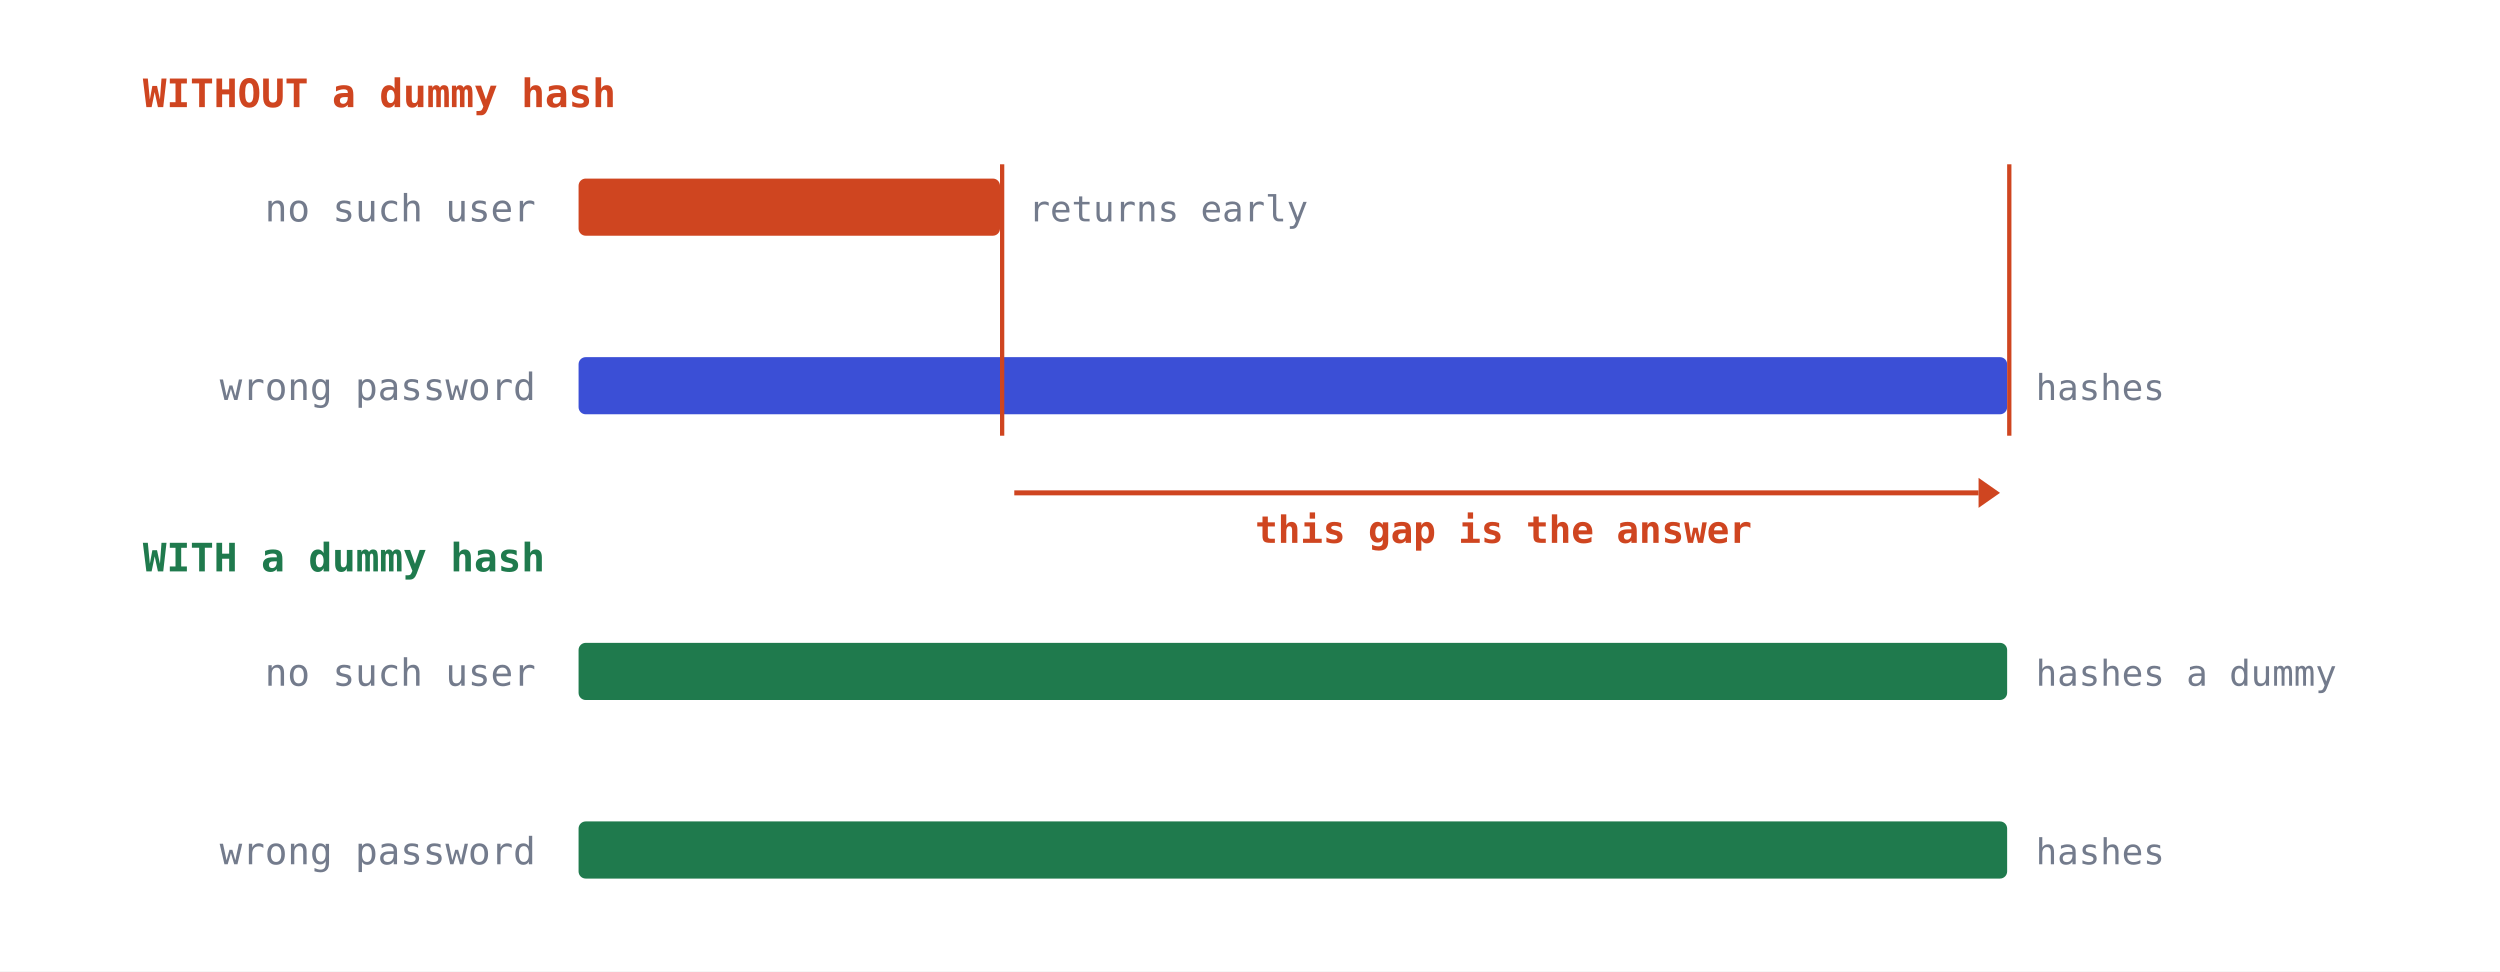
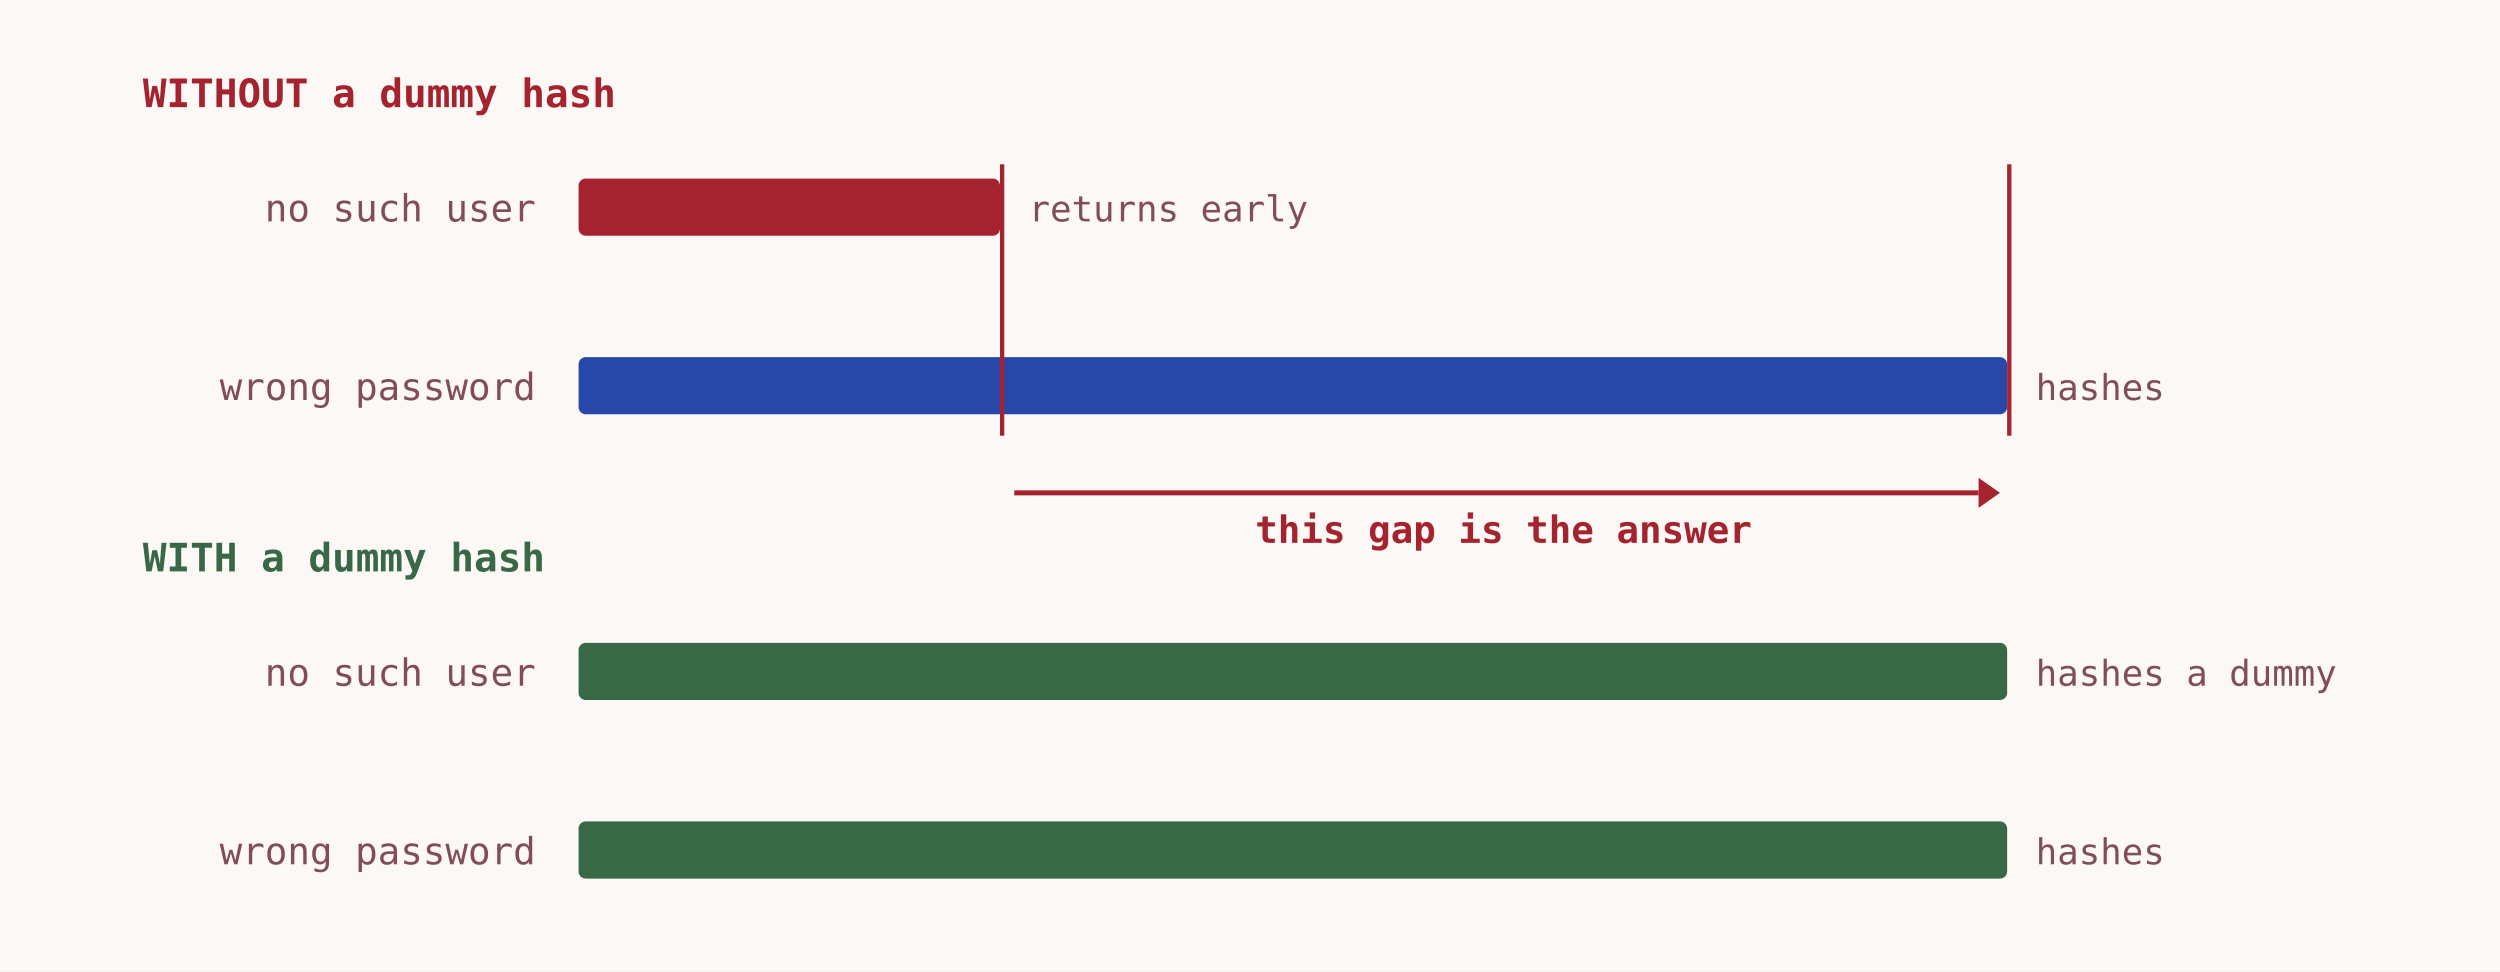
<svg xmlns="http://www.w3.org/2000/svg" viewBox="0 0 700 272" width="700" height="272" role="img">
-   <rect x="0" y="0" width="700" height="272" fill="#ffffff" />
-   <text x="40" y="30" font-family="ui-monospace,SFMono-Regular,Menlo,Consolas,monospace" font-size="11" font-weight="700" fill="#cf4520" text-anchor="start">WITHOUT a dummy hash</text>
-   <text x="40" y="160" font-family="ui-monospace,SFMono-Regular,Menlo,Consolas,monospace" font-size="11" font-weight="700" fill="#1f7a4d" text-anchor="start">WITH a dummy hash</text>
-   <text x="150" y="62" font-family="ui-monospace,SFMono-Regular,Menlo,Consolas,monospace" font-size="10.5" font-weight="400" fill="#737b8c" text-anchor="end">no such user</text>
-   <rect x="162" y="50" width="118" height="16" rx="2" fill="#cf4520" />
-   <text x="288" y="62" font-family="ui-monospace,SFMono-Regular,Menlo,Consolas,monospace" font-size="10" font-weight="400" fill="#737b8c" text-anchor="start">returns early</text>
-   <text x="150" y="112" font-family="ui-monospace,SFMono-Regular,Menlo,Consolas,monospace" font-size="10.5" font-weight="400" fill="#737b8c" text-anchor="end">wrong password</text>
-   <rect x="162" y="100" width="400" height="16" rx="2" fill="#3b4fd6" />
-   <text x="570" y="112" font-family="ui-monospace,SFMono-Regular,Menlo,Consolas,monospace" font-size="10" font-weight="400" fill="#737b8c" text-anchor="start">hashes</text>
-   <text x="150" y="192" font-family="ui-monospace,SFMono-Regular,Menlo,Consolas,monospace" font-size="10.5" font-weight="400" fill="#737b8c" text-anchor="end">no such user</text>
-   <rect x="162" y="180" width="400" height="16" rx="2" fill="#1f7a4d" />
-   <text x="570" y="192" font-family="ui-monospace,SFMono-Regular,Menlo,Consolas,monospace" font-size="10" font-weight="400" fill="#737b8c" text-anchor="start">hashes a dummy</text>
-   <text x="150" y="242" font-family="ui-monospace,SFMono-Regular,Menlo,Consolas,monospace" font-size="10.5" font-weight="400" fill="#737b8c" text-anchor="end">wrong password</text>
-   <rect x="162" y="230" width="400" height="16" rx="2" fill="#1f7a4d" />
-   <text x="570" y="242" font-family="ui-monospace,SFMono-Regular,Menlo,Consolas,monospace" font-size="10" font-weight="400" fill="#737b8c" text-anchor="start">hashes</text>
-   <rect x="280" y="46" width="1.2" height="76" rx="0" fill="#cf4520" />
-   <rect x="562" y="46" width="1.2" height="76" rx="0" fill="#cf4520" />
-   <rect x="284" y="137.3" width="270" height="1.4" rx="0" fill="#cf4520" />
-   <path d="M554 133.8 L560 138 L554 142.2 z" fill="#cf4520" />
-   <text x="421" y="152" font-family="ui-monospace,SFMono-Regular,Menlo,Consolas,monospace" font-size="10.5" font-weight="700" fill="#cf4520" text-anchor="middle">this gap is the answer</text>
+   <rect x="0" y="0" width="700" height="272" fill="#fbf8f6" />
+   <text x="40" y="30" font-family="ui-monospace,SFMono-Regular,Menlo,Consolas,monospace" font-size="11" font-weight="700" fill="#a5222f" text-anchor="start">WITHOUT a dummy hash</text>
+   <text x="40" y="160" font-family="ui-monospace,SFMono-Regular,Menlo,Consolas,monospace" font-size="11" font-weight="700" fill="#396847" text-anchor="start">WITH a dummy hash</text>
+   <text x="150" y="62" font-family="ui-monospace,SFMono-Regular,Menlo,Consolas,monospace" font-size="10.5" font-weight="400" fill="#824d5b" text-anchor="end">no such user</text>
+   <rect x="162" y="50" width="118" height="16" rx="2" fill="#a5222f" />
+   <text x="288" y="62" font-family="ui-monospace,SFMono-Regular,Menlo,Consolas,monospace" font-size="10" font-weight="400" fill="#824d5b" text-anchor="start">returns early</text>
+   <text x="150" y="112" font-family="ui-monospace,SFMono-Regular,Menlo,Consolas,monospace" font-size="10.5" font-weight="400" fill="#824d5b" text-anchor="end">wrong password</text>
+   <rect x="162" y="100" width="400" height="16" rx="2" fill="#2848a9" />
+   <text x="570" y="112" font-family="ui-monospace,SFMono-Regular,Menlo,Consolas,monospace" font-size="10" font-weight="400" fill="#824d5b" text-anchor="start">hashes</text>
+   <text x="150" y="192" font-family="ui-monospace,SFMono-Regular,Menlo,Consolas,monospace" font-size="10.5" font-weight="400" fill="#824d5b" text-anchor="end">no such user</text>
+   <rect x="162" y="180" width="400" height="16" rx="2" fill="#396847" />
+   <text x="570" y="192" font-family="ui-monospace,SFMono-Regular,Menlo,Consolas,monospace" font-size="10" font-weight="400" fill="#824d5b" text-anchor="start">hashes a dummy</text>
+   <text x="150" y="242" font-family="ui-monospace,SFMono-Regular,Menlo,Consolas,monospace" font-size="10.5" font-weight="400" fill="#824d5b" text-anchor="end">wrong password</text>
+   <rect x="162" y="230" width="400" height="16" rx="2" fill="#396847" />
+   <text x="570" y="242" font-family="ui-monospace,SFMono-Regular,Menlo,Consolas,monospace" font-size="10" font-weight="400" fill="#824d5b" text-anchor="start">hashes</text>
+   <rect x="280" y="46" width="1.2" height="76" rx="0" fill="#a5222f" />
+   <rect x="562" y="46" width="1.2" height="76" rx="0" fill="#a5222f" />
+   <rect x="284" y="137.3" width="270" height="1.4" rx="0" fill="#a5222f" />
+   <path d="M554 133.8 L560 138 L554 142.2 z" fill="#a5222f" />
+   <text x="421" y="152" font-family="ui-monospace,SFMono-Regular,Menlo,Consolas,monospace" font-size="10.5" font-weight="700" fill="#a5222f" text-anchor="middle">this gap is the answer</text>
</svg>
